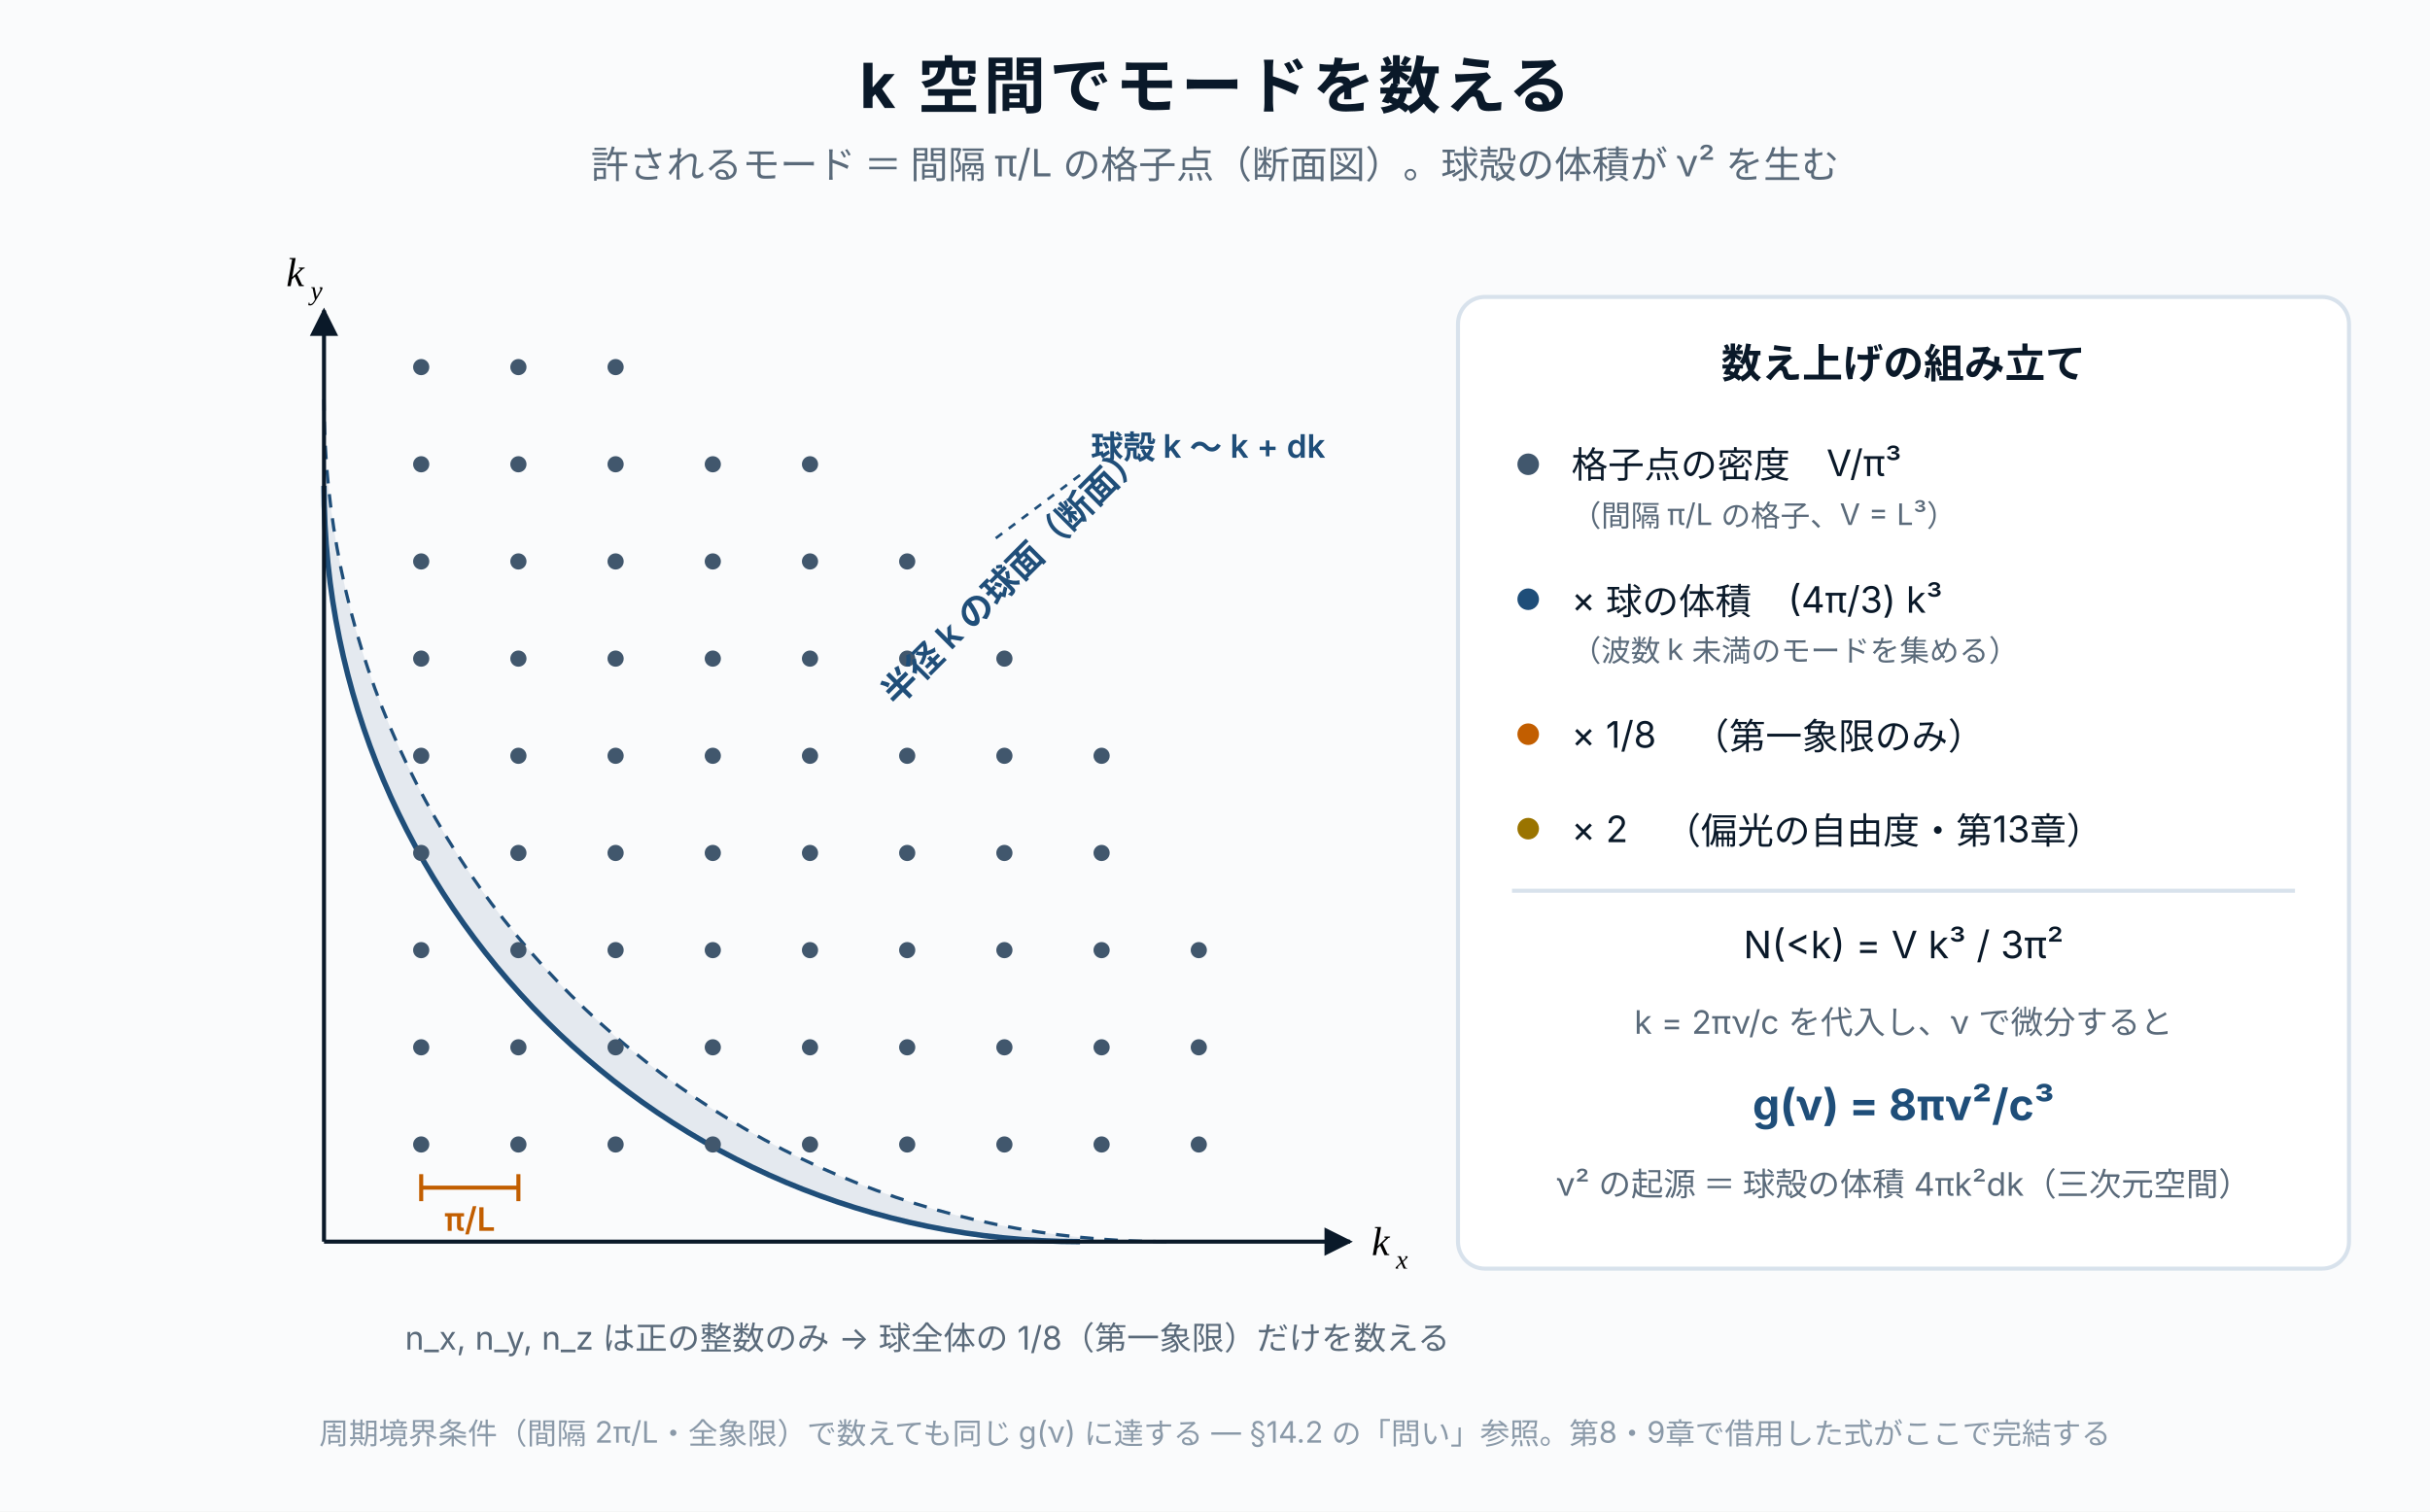
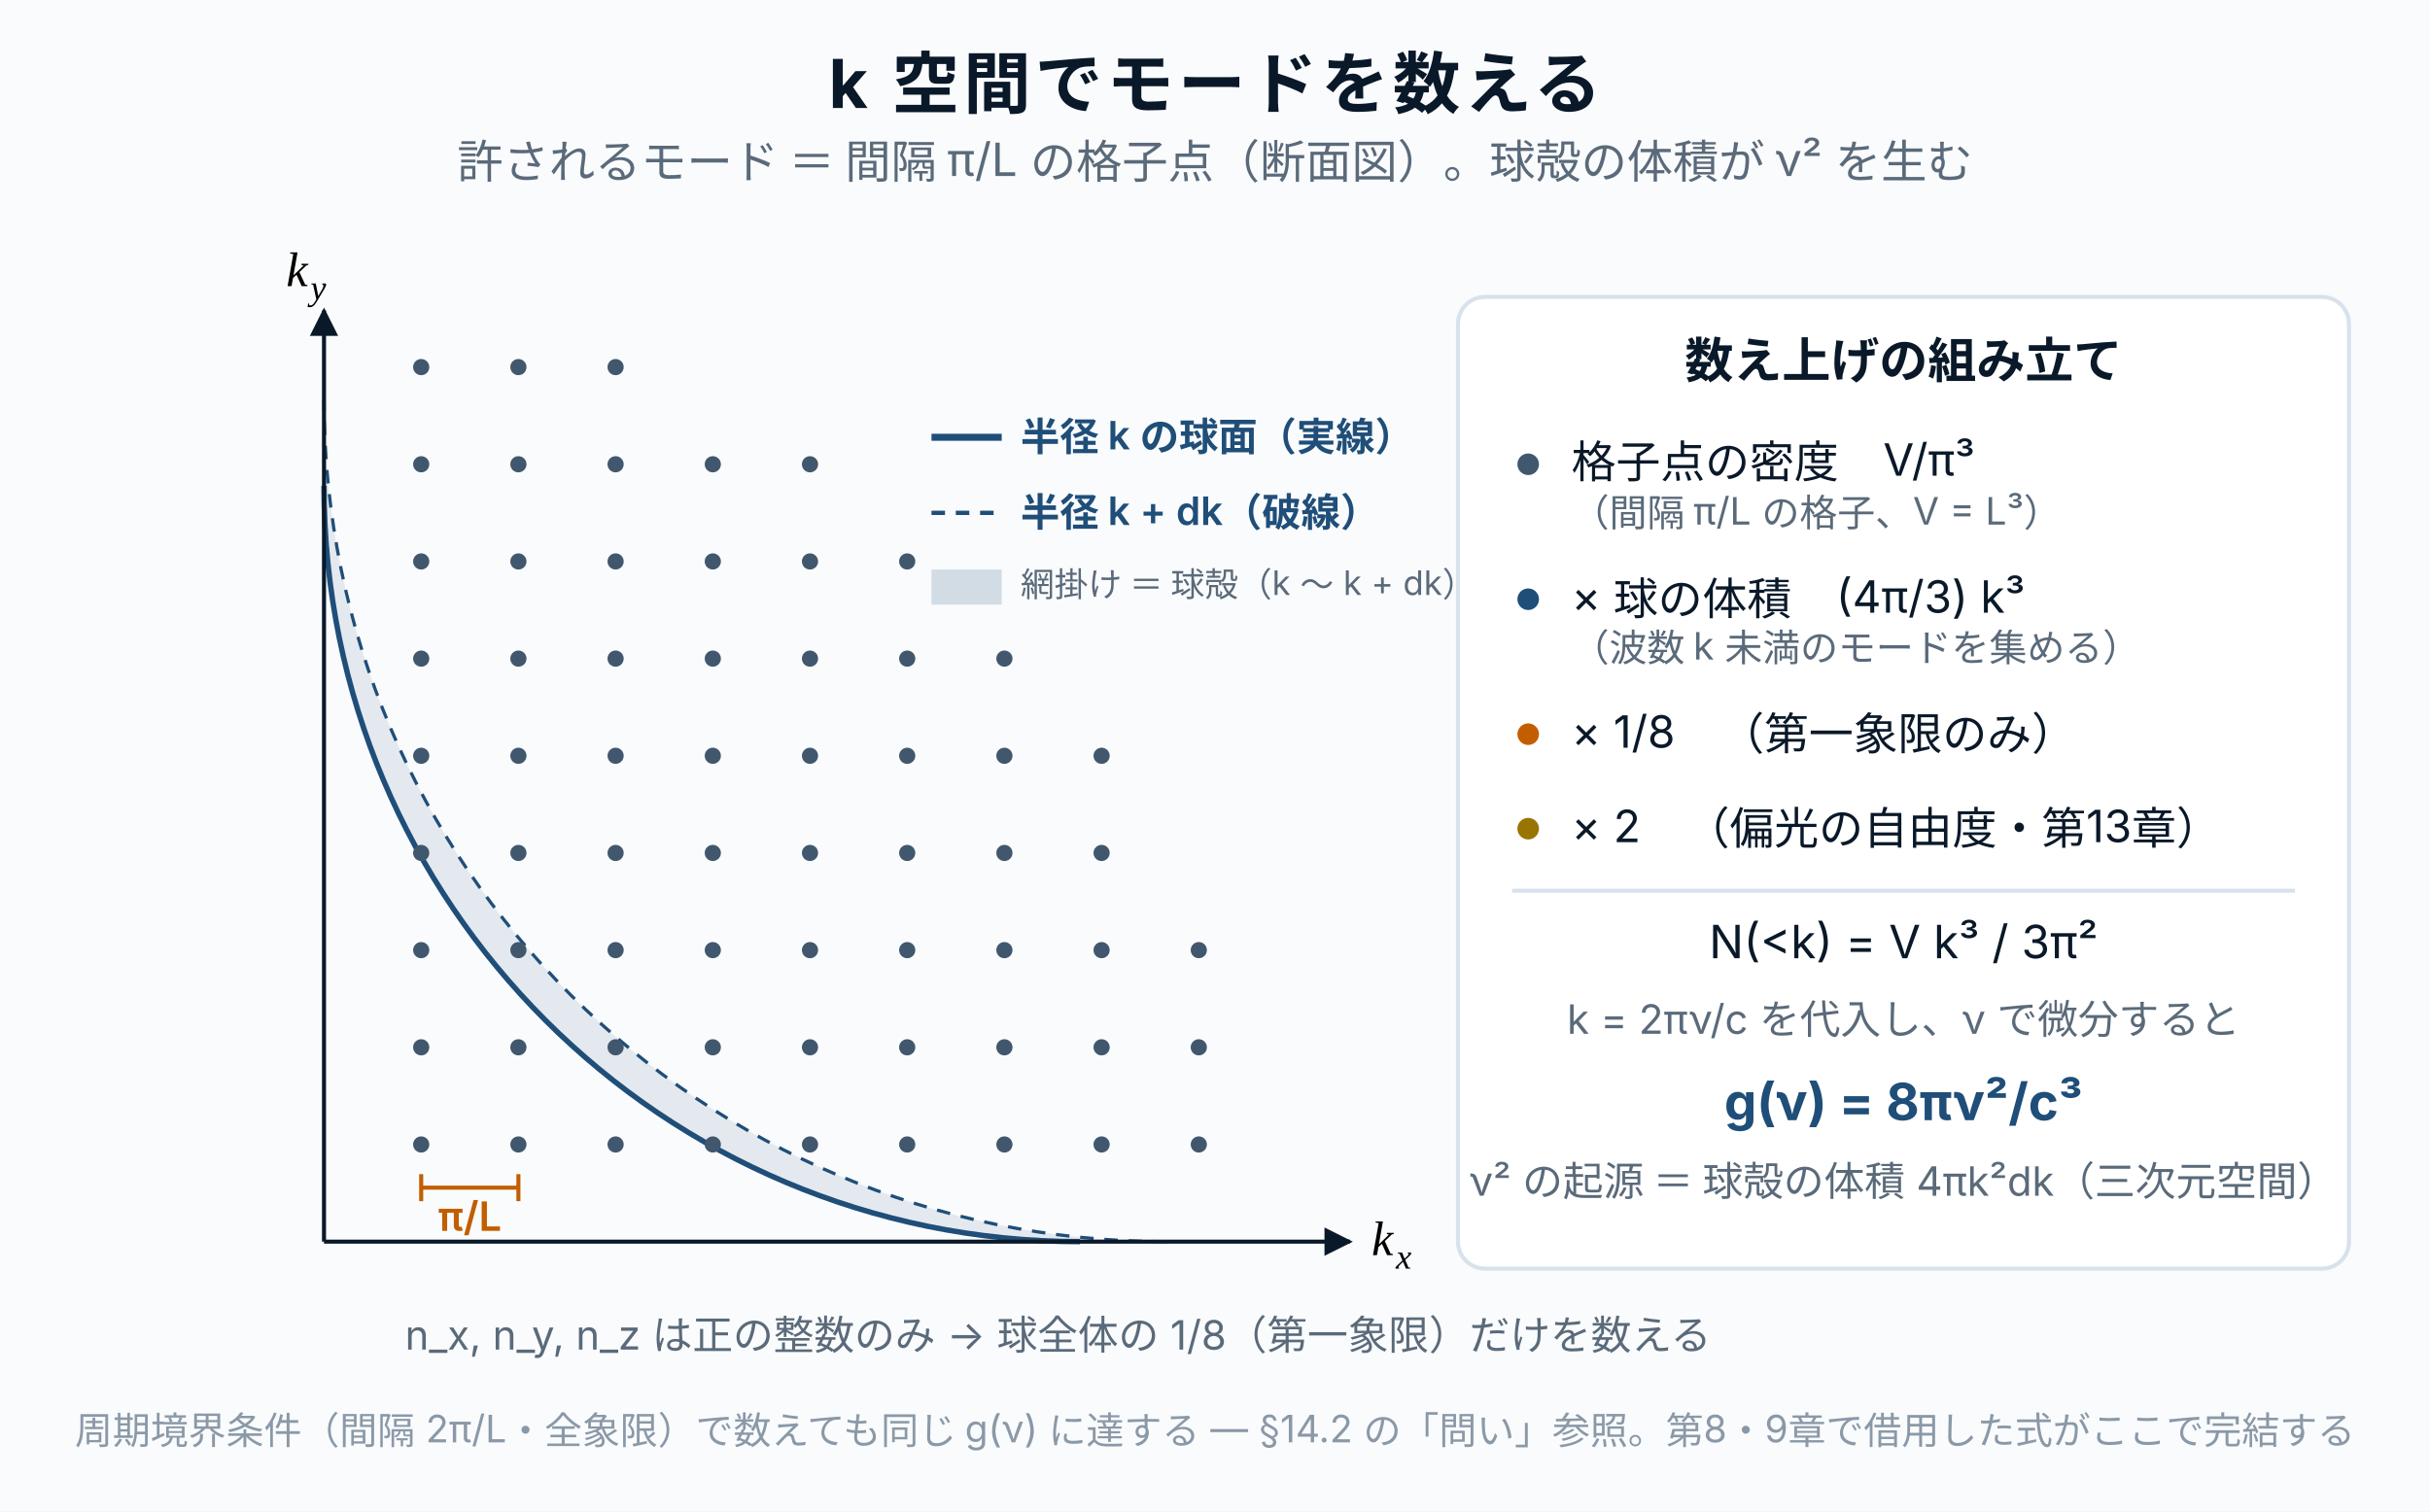
<svg xmlns="http://www.w3.org/2000/svg" viewBox="0 0 900 560" width="900" height="560" font-family="-apple-system, BlinkMacSystemFont, 'Segoe UI', 'Hiragino Sans', 'Noto Sans JP', sans-serif">
  <defs>
    <marker id="ks-arrow" viewBox="0 0 10 10" refX="9" refY="5" markerWidth="7" markerHeight="7" orient="auto-start-reverse">
      <path d="M 0 0 L 10 5 L 0 10 z" fill="#0a1929" />
    </marker>
  </defs>
  <rect width="900" height="560" fill="#fafbfc" />
-   <text x="450" y="40" text-anchor="middle" font-size="23" font-weight="700" fill="#0a1929" letter-spacing="0.06em">
+   <text x="450" y="40" text-anchor="middle" font-size="25" font-weight="700" fill="#0a1929" letter-spacing="0.06em">
    k 空間でモードを数える
  </text>
-   <text x="450" y="66" text-anchor="middle" font-size="14" fill="#5a6a7a">
+   <text x="450" y="66" text-anchor="middle" font-size="17" fill="#5a6a7a">
    許されるモード ＝ 間隔 π/L の格子点（断面図）。球殻の体積が ν² を生む
  </text>
  <g>
    <path d="M 432 460 A 312 312 0 0 1 120 148 L 120 180 A 280 280 0 0 0 400 460 Z" fill="#1f4e79" fill-opacity="0.10" stroke="none" />
    <path d="M 400 460 A 280 280 0 0 1 120 180" fill="none" stroke="#1f4e79" stroke-width="2" />
    <path d="M 432 460 A 312 312 0 0 1 120 148" fill="none" stroke="#1f4e79" stroke-width="1.2" stroke-dasharray="5,4" />
    <line x1="120" y1="460" x2="500" y2="460" stroke="#0a1929" stroke-width="1.5" marker-end="url(#ks-arrow)" />
    <line x1="120" y1="460" x2="120" y2="115" stroke="#0a1929" stroke-width="1.5" marker-end="url(#ks-arrow)" />
-     <text x="508" y="465" font-size="15" font-style="italic" font-family="Georgia, 'Times New Roman', serif">k</text>
-     <text x="517" y="470" font-size="10" font-style="italic" font-family="Georgia, 'Times New Roman', serif">x</text>
-     <text x="106" y="106" font-size="15" font-style="italic" font-family="Georgia, 'Times New Roman', serif">k</text>
-     <text x="115" y="111" font-size="10" font-style="italic" font-family="Georgia, 'Times New Roman', serif">y</text>
+     <text x="508" y="465" font-size="18" font-style="italic" font-family="Georgia, 'Times New Roman', serif">k</text>
+     <text x="517" y="470" font-size="13" font-style="italic" font-family="Georgia, 'Times New Roman', serif">x</text>
+     <text x="106" y="106" font-size="18" font-style="italic" font-family="Georgia, 'Times New Roman', serif">k</text>
+     <text x="115" y="111" font-size="13" font-style="italic" font-family="Georgia, 'Times New Roman', serif">y</text>
    <g fill="#41576d">
      <circle cx="156" cy="424" r="3" />
      <circle cx="192" cy="424" r="3" />
      <circle cx="228" cy="424" r="3" />
      <circle cx="264" cy="424" r="3" />
      <circle cx="300" cy="424" r="3" />
      <circle cx="336" cy="424" r="3" />
      <circle cx="372" cy="424" r="3" />
      <circle cx="408" cy="424" r="3" />
      <circle cx="444" cy="424" r="3" />
      <circle cx="156" cy="388" r="3" />
      <circle cx="192" cy="388" r="3" />
      <circle cx="228" cy="388" r="3" />
      <circle cx="264" cy="388" r="3" />
      <circle cx="300" cy="388" r="3" />
      <circle cx="336" cy="388" r="3" />
      <circle cx="372" cy="388" r="3" />
      <circle cx="408" cy="388" r="3" />
      <circle cx="444" cy="388" r="3" />
      <circle cx="156" cy="352" r="3" />
      <circle cx="192" cy="352" r="3" />
      <circle cx="228" cy="352" r="3" />
      <circle cx="264" cy="352" r="3" />
      <circle cx="300" cy="352" r="3" />
      <circle cx="336" cy="352" r="3" />
      <circle cx="372" cy="352" r="3" />
      <circle cx="408" cy="352" r="3" />
      <circle cx="444" cy="352" r="3" />
      <circle cx="156" cy="316" r="3" />
      <circle cx="192" cy="316" r="3" />
      <circle cx="228" cy="316" r="3" />
      <circle cx="264" cy="316" r="3" />
      <circle cx="300" cy="316" r="3" />
      <circle cx="336" cy="316" r="3" />
      <circle cx="372" cy="316" r="3" />
      <circle cx="408" cy="316" r="3" />
      <circle cx="156" cy="280" r="3" />
      <circle cx="192" cy="280" r="3" />
      <circle cx="228" cy="280" r="3" />
      <circle cx="264" cy="280" r="3" />
      <circle cx="300" cy="280" r="3" />
      <circle cx="336" cy="280" r="3" />
      <circle cx="372" cy="280" r="3" />
      <circle cx="408" cy="280" r="3" />
      <circle cx="156" cy="244" r="3" />
      <circle cx="192" cy="244" r="3" />
      <circle cx="228" cy="244" r="3" />
      <circle cx="264" cy="244" r="3" />
      <circle cx="300" cy="244" r="3" />
      <circle cx="336" cy="244" r="3" />
      <circle cx="372" cy="244" r="3" />
      <circle cx="156" cy="208" r="3" />
      <circle cx="192" cy="208" r="3" />
      <circle cx="228" cy="208" r="3" />
      <circle cx="264" cy="208" r="3" />
      <circle cx="300" cy="208" r="3" />
      <circle cx="336" cy="208" r="3" />
      <circle cx="156" cy="172" r="3" />
      <circle cx="192" cy="172" r="3" />
      <circle cx="228" cy="172" r="3" />
      <circle cx="264" cy="172" r="3" />
      <circle cx="300" cy="172" r="3" />
      <circle cx="156" cy="136" r="3" />
      <circle cx="192" cy="136" r="3" />
      <circle cx="228" cy="136" r="3" />
    </g>
    <line x1="156" y1="440" x2="192" y2="440" stroke="#c25e00" stroke-width="1.5" />
    <line x1="156" y1="435" x2="156" y2="445" stroke="#c25e00" stroke-width="1.5" />
    <line x1="192" y1="435" x2="192" y2="445" stroke="#c25e00" stroke-width="1.5" />
-     <text x="174" y="456" text-anchor="middle" font-size="12" font-weight="600" fill="#c25e00">π/L</text>
-     <text x="332" y="262" font-size="13" font-weight="600" fill="#1f4e79" transform="rotate(-45 332 262)">半径 k の球面（断面）</text>
-     <text x="404" y="170" font-size="12" font-weight="600" fill="#1f4e79">球殻 k 〜 k + dk</text>
-     <line x1="400" y1="176" x2="368" y2="200" stroke="#1f4e79" stroke-width="1" stroke-dasharray="3,3" />
-     <text x="150" y="500" font-size="12" fill="#5a6a7a">
+     <text x="174" y="456" text-anchor="middle" font-size="15" font-weight="600" fill="#c25e00">π/L</text>
+     <line x1="345" y1="162" x2="371" y2="162" stroke="#1f4e79" stroke-width="2.6" />
+     <text x="378" y="167" font-size="14.5" font-weight="600" fill="#1f4e79">半径 k の球面（実線）</text>
+     <line x1="345" y1="190" x2="371" y2="190" stroke="#1f4e79" stroke-width="1.6" stroke-dasharray="5,4" />
+     <text x="378" y="195" font-size="14.5" font-weight="600" fill="#1f4e79">半径 k + dk（破線）</text>
+     <rect x="345" y="211" width="26" height="13" fill="#1f4e79" fill-opacity="0.18" />
+     <text x="378" y="221" font-size="12.5" fill="#5a6a7a">網掛け ＝ 球殻（k 〜 k + dk）</text>
+     <text x="150" y="500" font-size="15" fill="#5a6a7a">
      n_x, n_y, n_z は正の整数のみ → 球全体の 1/8（第一象限）だけを数える
    </text>
  </g>
  <g>
    <rect x="540" y="110" width="330" height="360" rx="10" fill="#ffffff" stroke="#d8e2ec" stroke-width="1.5" />
-     <text x="705" y="140" text-anchor="middle" font-size="15" font-weight="700" fill="#0a1929">数え上げの組み立て</text>
-     <g font-size="13.5" fill="#0a1929">
+     <text x="705" y="140" text-anchor="middle" font-size="18" font-weight="700" fill="#0a1929">数え上げの組み立て</text>
+     <g font-size="16.5" fill="#0a1929">
      <circle cx="566" cy="172" r="4" fill="#41576d" />
      <text x="582" y="177">格子点の密度　V/π³</text>
-       <text x="582" y="195" font-size="11" fill="#5a6a7a">（間隔 π/L の格子、V = L³）</text>
+       <text x="582" y="195" font-size="14" fill="#5a6a7a">（間隔 π/L の格子、V = L³）</text>
      <circle cx="566" cy="222" r="4" fill="#1f4e79" />
      <text x="582" y="227">× 球の体積　(4π/3) k³</text>
-       <text x="582" y="245" font-size="11" fill="#5a6a7a">（波数 k 未満のモードを集める）</text>
+       <text x="582" y="245" font-size="14" fill="#5a6a7a">（波数 k 未満のモードを集める）</text>
      <circle cx="566" cy="272" r="4" fill="#c25e00" />
      <text x="582" y="277">× 1/8　（第一象限のみ）</text>
      <circle cx="566" cy="307" r="4" fill="#9a7400" />
      <text x="582" y="312">× 2　（偏光の自由度・第13章）</text>
    </g>
    <line x1="560" y1="330" x2="850" y2="330" stroke="#d8e2ec" stroke-width="1.5" />
-     <g font-size="14" fill="#0a1929">
+     <g font-size="17" fill="#0a1929">
      <text x="705" y="355" text-anchor="middle">N(&lt;k) = V k³ / 3π²</text>
-       <text x="705" y="383" text-anchor="middle" font-size="12" fill="#5a6a7a">
+       <text x="705" y="383" text-anchor="middle" font-size="15" fill="#5a6a7a">
        k = 2πν/c を代入し、ν で微分すると
      </text>
-       <text x="705" y="415" text-anchor="middle" font-size="16" font-weight="700" fill="#1f4e79">g(ν) = 8πν²/c³</text>
-       <text x="705" y="443" text-anchor="middle" font-size="12" fill="#5a6a7a">
+       <text x="705" y="415" text-anchor="middle" font-size="19" font-weight="700" fill="#1f4e79">g(ν) = 8πν²/c³</text>
+       <text x="705" y="443" text-anchor="middle" font-size="15" fill="#5a6a7a">
        ν² の起源 ＝ 球殻の体積 4πk²dk（三次元空間）
      </text>
    </g>
  </g>
-   <text x="450" y="535" text-anchor="middle" font-size="11" fill="#8a99a8">
+   <text x="450" y="535" text-anchor="middle" font-size="14" fill="#8a99a8">
    周期境界条件（間隔 2π/L・全象限）で数えても同じ g(ν) に達する ― §14.2 の「問い」参照。第8・9章で借用した式がここで完結する
  </text>
</svg>
